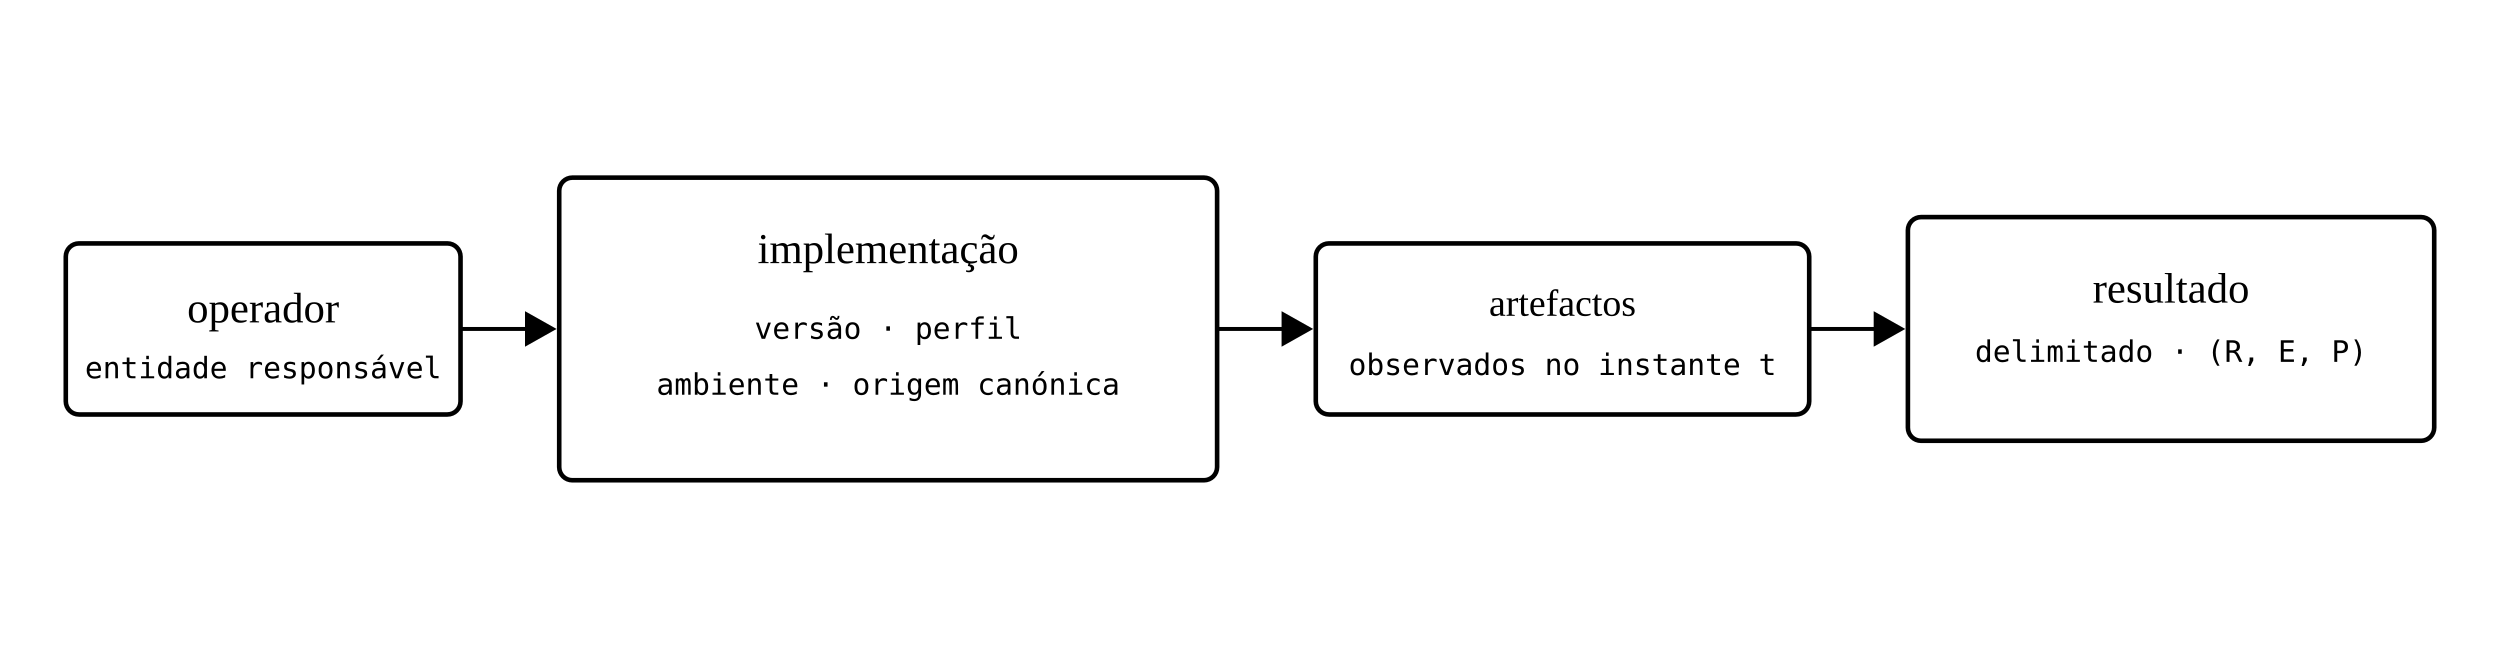
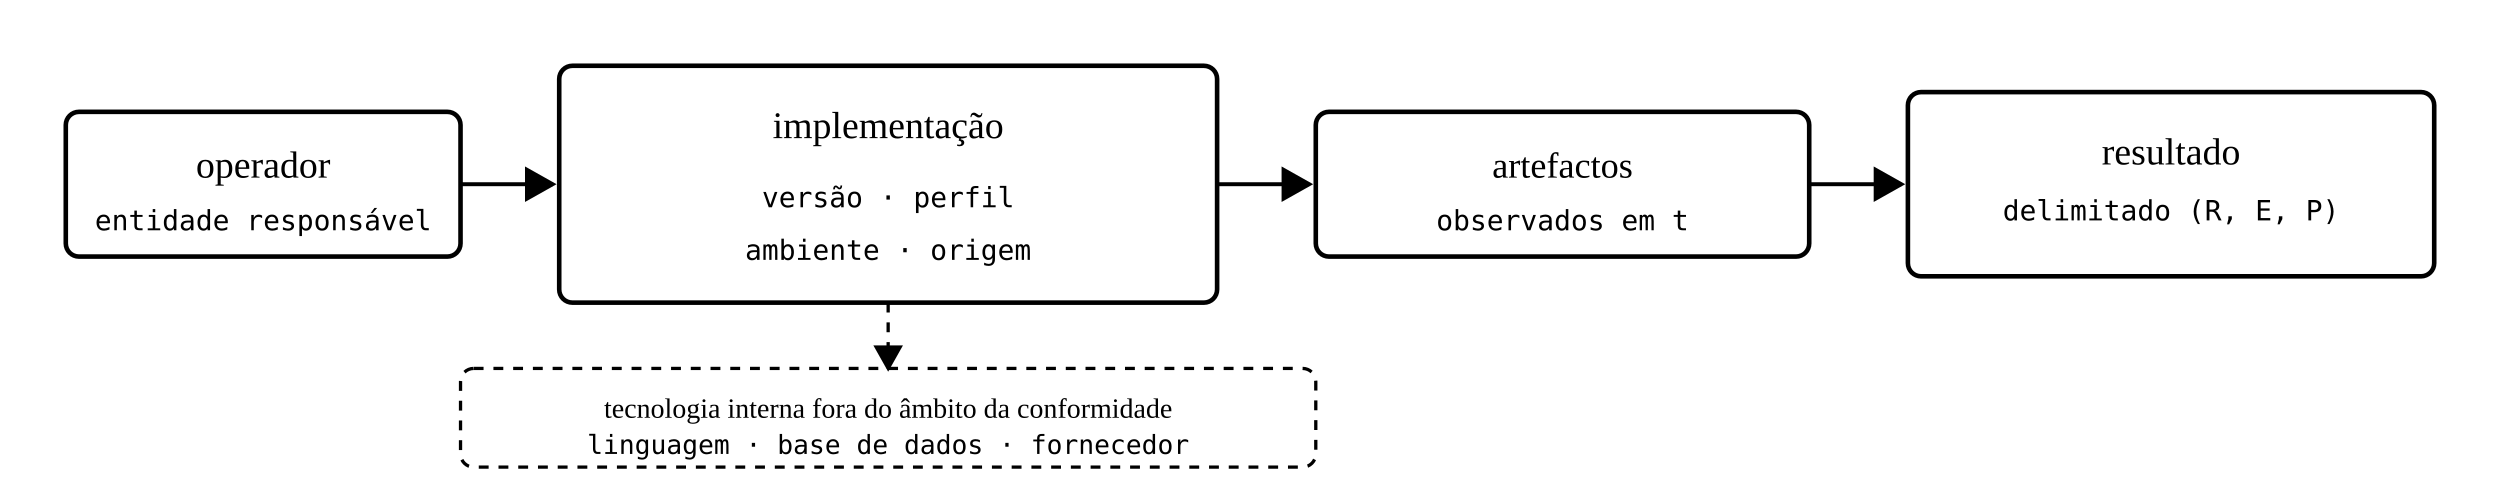
- <svg xmlns="http://www.w3.org/2000/svg" viewBox="0 0 760 200" role="img" aria-label="Um operador publica uma implementação com versão, perfil, ambiente e origem canónica; os artefactos observados produzem um resultado delimitado." font-family="Georgia, 'Times New Roman', serif">
-   <rect x="0" y="0" width="760" height="200" fill="none" />
+ <svg xmlns="http://www.w3.org/2000/svg" viewBox="0 0 760 148" role="img" aria-label="Um operador publica uma implementação com versão, perfil, ambiente e origem canónica; os artefactos observados produzem um resultado delimitado; a tecnologia interna não é normativa." font-family="Georgia, 'Times New Roman', serif">
+   <rect x="0" y="0" width="760" height="148" fill="none" />
  <style>text{fill:#000} .m{font-family:ui-monospace,Menlo,Consolas,monospace} .b{fill:none;stroke:#000;stroke-width:1.4} .l{stroke:#000;stroke-width:1.2;fill:none} .d{stroke:#000;stroke-width:1;stroke-dasharray:3 3;fill:none} .n{font-weight:bold}</style>
  <defs>
    <marker id="a" markerWidth="9" markerHeight="9" refX="7" refY="4.5" orient="auto">
      <path d="M0,0 L8,4.5 L0,9 z" fill="#000" />
    </marker>
  </defs>
-   <rect class="b" x="20" y="74" width="120" height="52" rx="4" />
-   <text x="80" y="98" text-anchor="middle" font-size="13">operador</text>
-   <text x="80" y="115" text-anchor="middle" font-size="9" class="m">entidade responsável</text>
-   <line class="l" x1="140" y1="100" x2="168" y2="100" marker-end="url(#a)" />
-   <rect class="b" x="170" y="54" width="200" height="92" rx="4" />
-   <text x="270" y="80" text-anchor="middle" font-size="13">implementação</text>
-   <text x="270" y="103" text-anchor="middle" font-size="9" class="m">versão · perfil</text>
-   <text x="270" y="120" text-anchor="middle" font-size="9" class="m">ambiente · origem canónica</text>
-   <line class="l" x1="370" y1="100" x2="398" y2="100" marker-end="url(#a)" />
-   <rect class="b" x="400" y="74" width="150" height="52" rx="4" />
-   <text x="475" y="96" text-anchor="middle" font-size="11.5">artefactos</text>
-   <text x="475" y="114" text-anchor="middle" font-size="9" class="m">observados no instante t</text>
-   <line class="l" x1="550" y1="100" x2="578" y2="100" marker-end="url(#a)" />
-   <rect class="b" x="580" y="66" width="160" height="68" rx="4" />
-   <text x="660" y="92" text-anchor="middle" font-size="13">resultado</text>
-   <text x="660" y="110" text-anchor="middle" font-size="9" class="m">delimitado · (R, E, P)</text>
+   <rect class="b" x="20" y="34" width="120" height="44" rx="4" />
+   <text x="80" y="54" text-anchor="middle" font-size="11.5">operador</text>
+   <text x="80" y="70" text-anchor="middle" font-size="8.5" class="m">entidade responsável</text>
+   <line class="l" x1="140" y1="56" x2="168" y2="56" marker-end="url(#a)" />
+   <rect class="b" x="170" y="20" width="200" height="72" rx="4" />
+   <text x="270" y="42" text-anchor="middle" font-size="11.5">implementação</text>
+   <text x="270" y="63" text-anchor="middle" font-size="8.5" class="m">versão · perfil</text>
+   <text x="270" y="79" text-anchor="middle" font-size="8.5" class="m">ambiente · origem</text>
+   <line class="l" x1="370" y1="56" x2="398" y2="56" marker-end="url(#a)" />
+   <rect class="b" x="400" y="34" width="150" height="44" rx="4" />
+   <text x="475" y="54" text-anchor="middle" font-size="11">artefactos</text>
+   <text x="475" y="70" text-anchor="middle" font-size="8.5" class="m">observados em t</text>
+   <line class="l" x1="550" y1="56" x2="578" y2="56" marker-end="url(#a)" />
+   <rect class="b" x="580" y="28" width="160" height="56" rx="4" />
+   <text x="660" y="50" text-anchor="middle" font-size="11.5">resultado</text>
+   <text x="660" y="67" text-anchor="middle" font-size="8.5" class="m">delimitado (R, E, P)</text>
+   <line class="d" x1="270" y1="92" x2="270" y2="112" marker-end="url(#a)" />
+   <rect class="d" x="140" y="112" width="260" height="30" rx="4" />
+   <text x="270" y="127" text-anchor="middle" font-size="8.5">tecnologia interna fora do âmbito da conformidade</text>
+   <text x="270" y="138" text-anchor="middle" font-size="8" class="m">linguagem · base de dados · fornecedor</text>
</svg>
